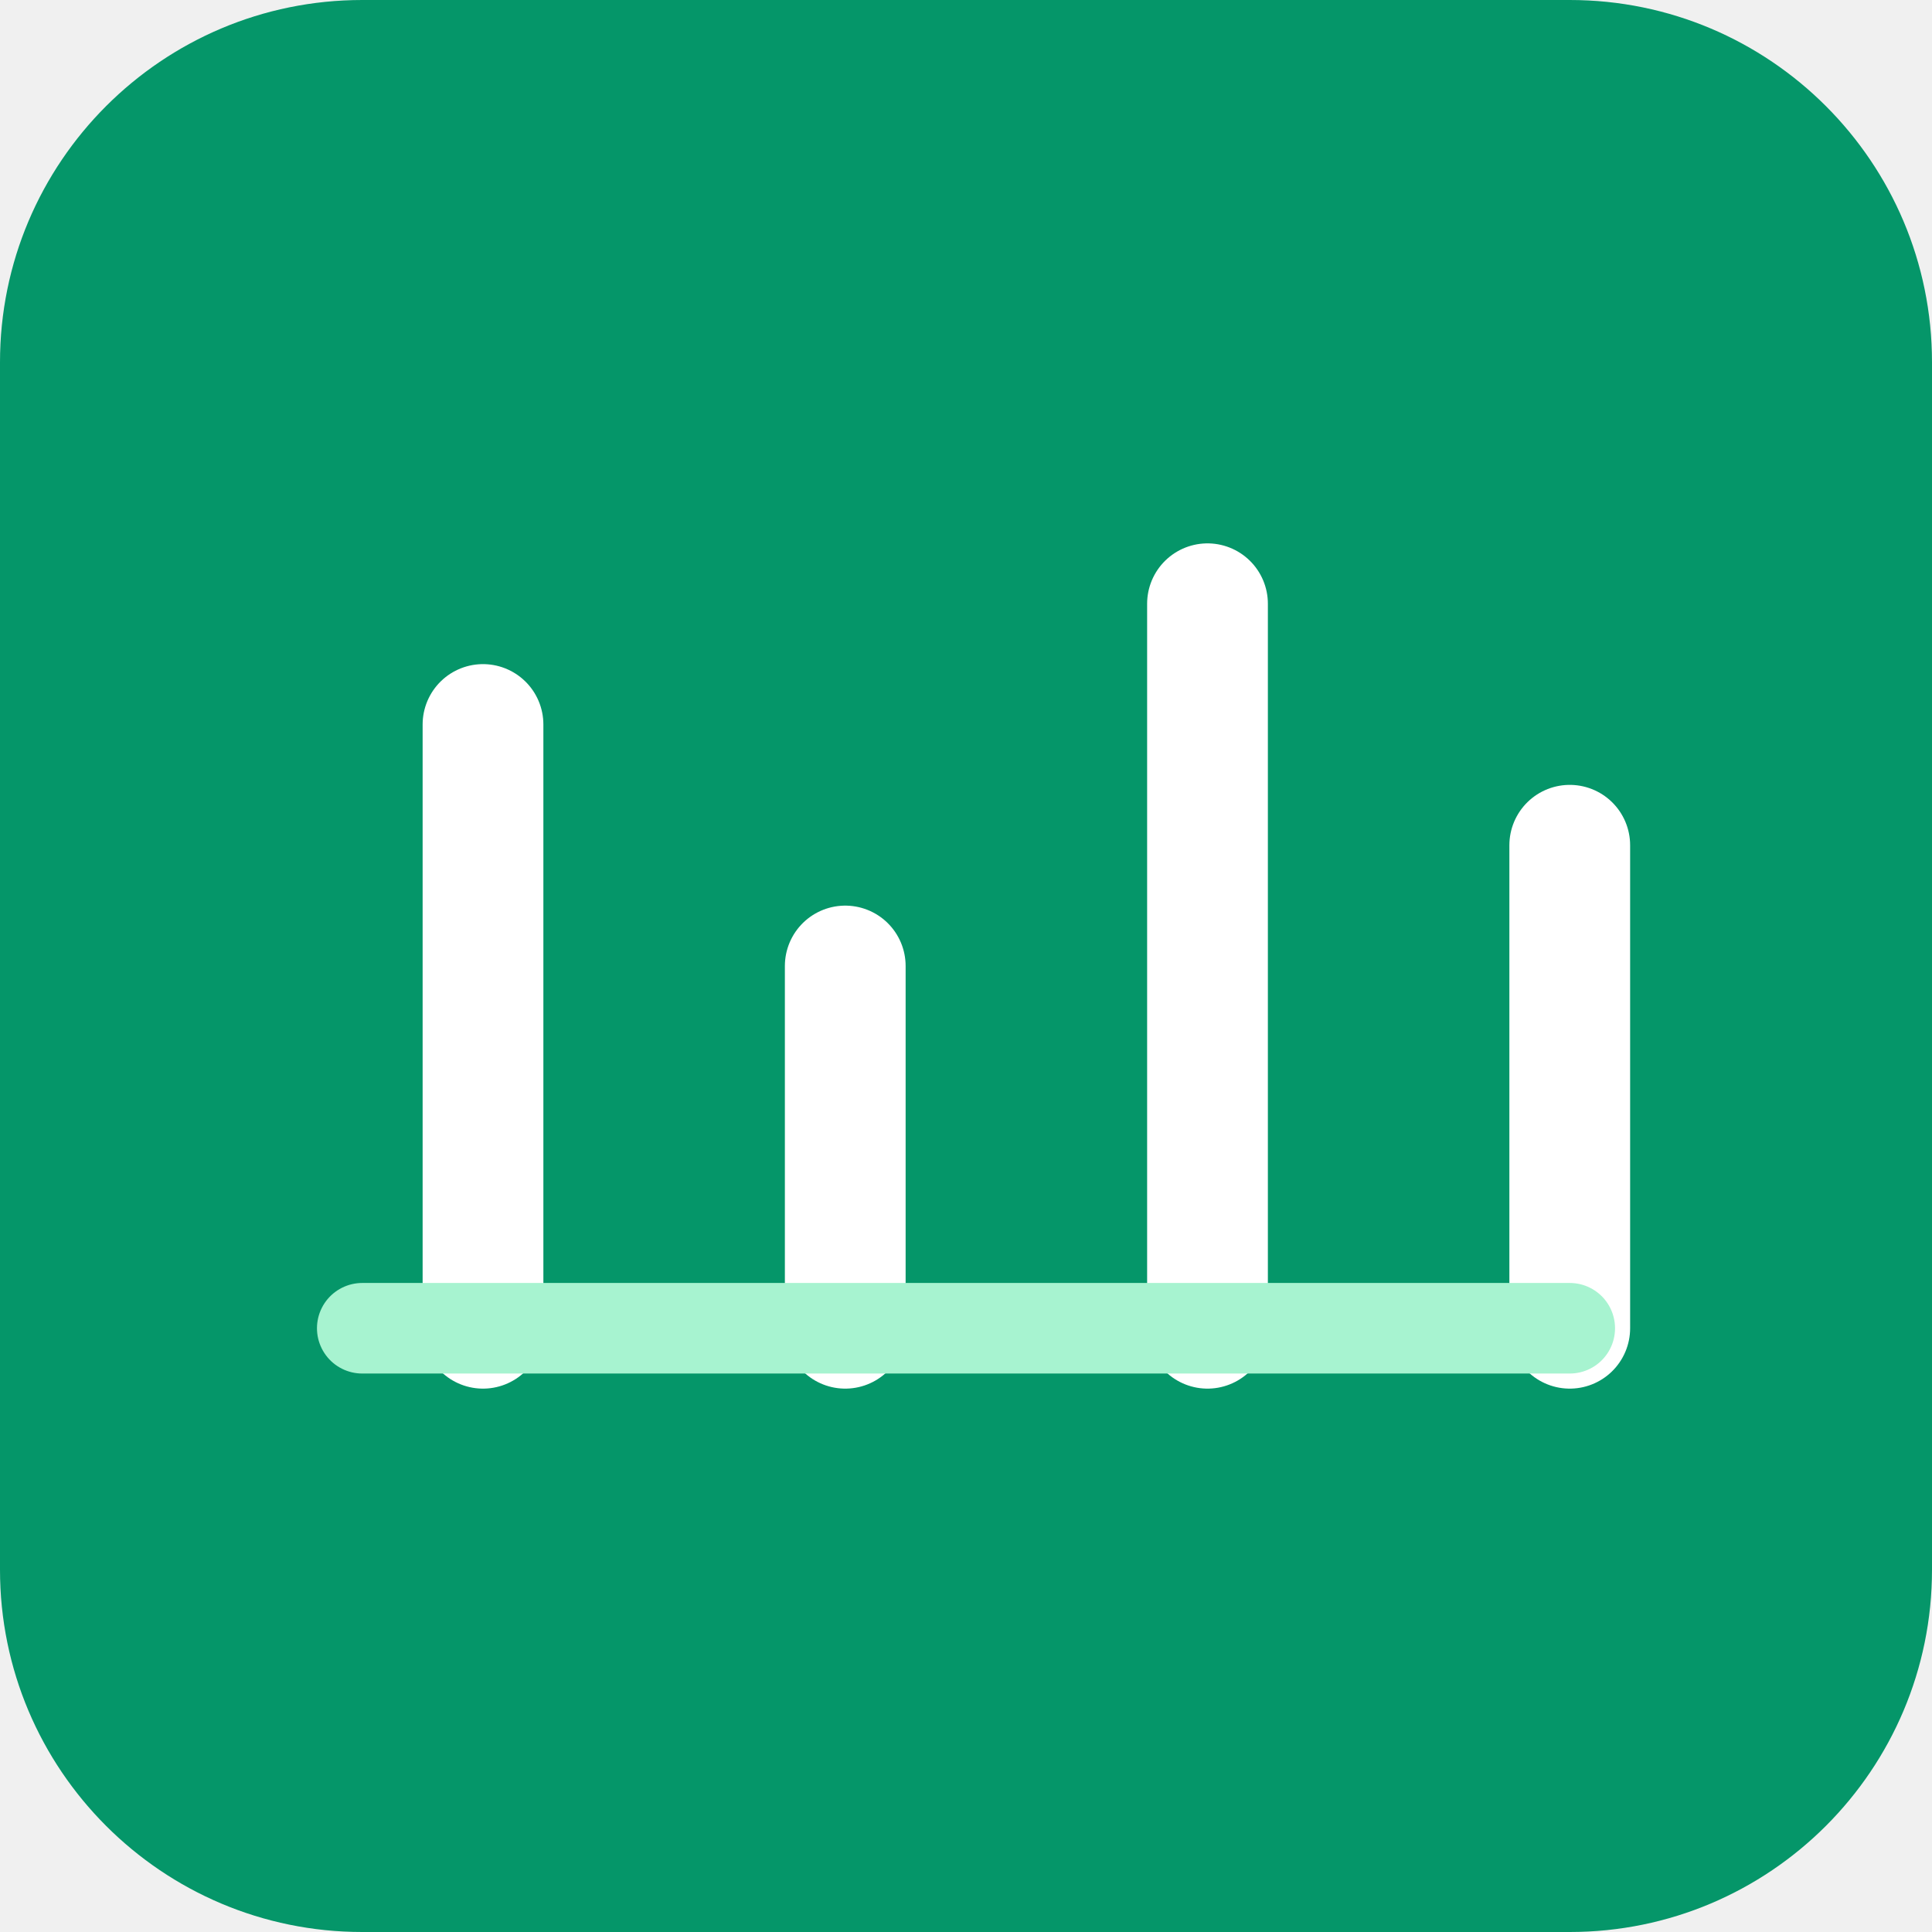
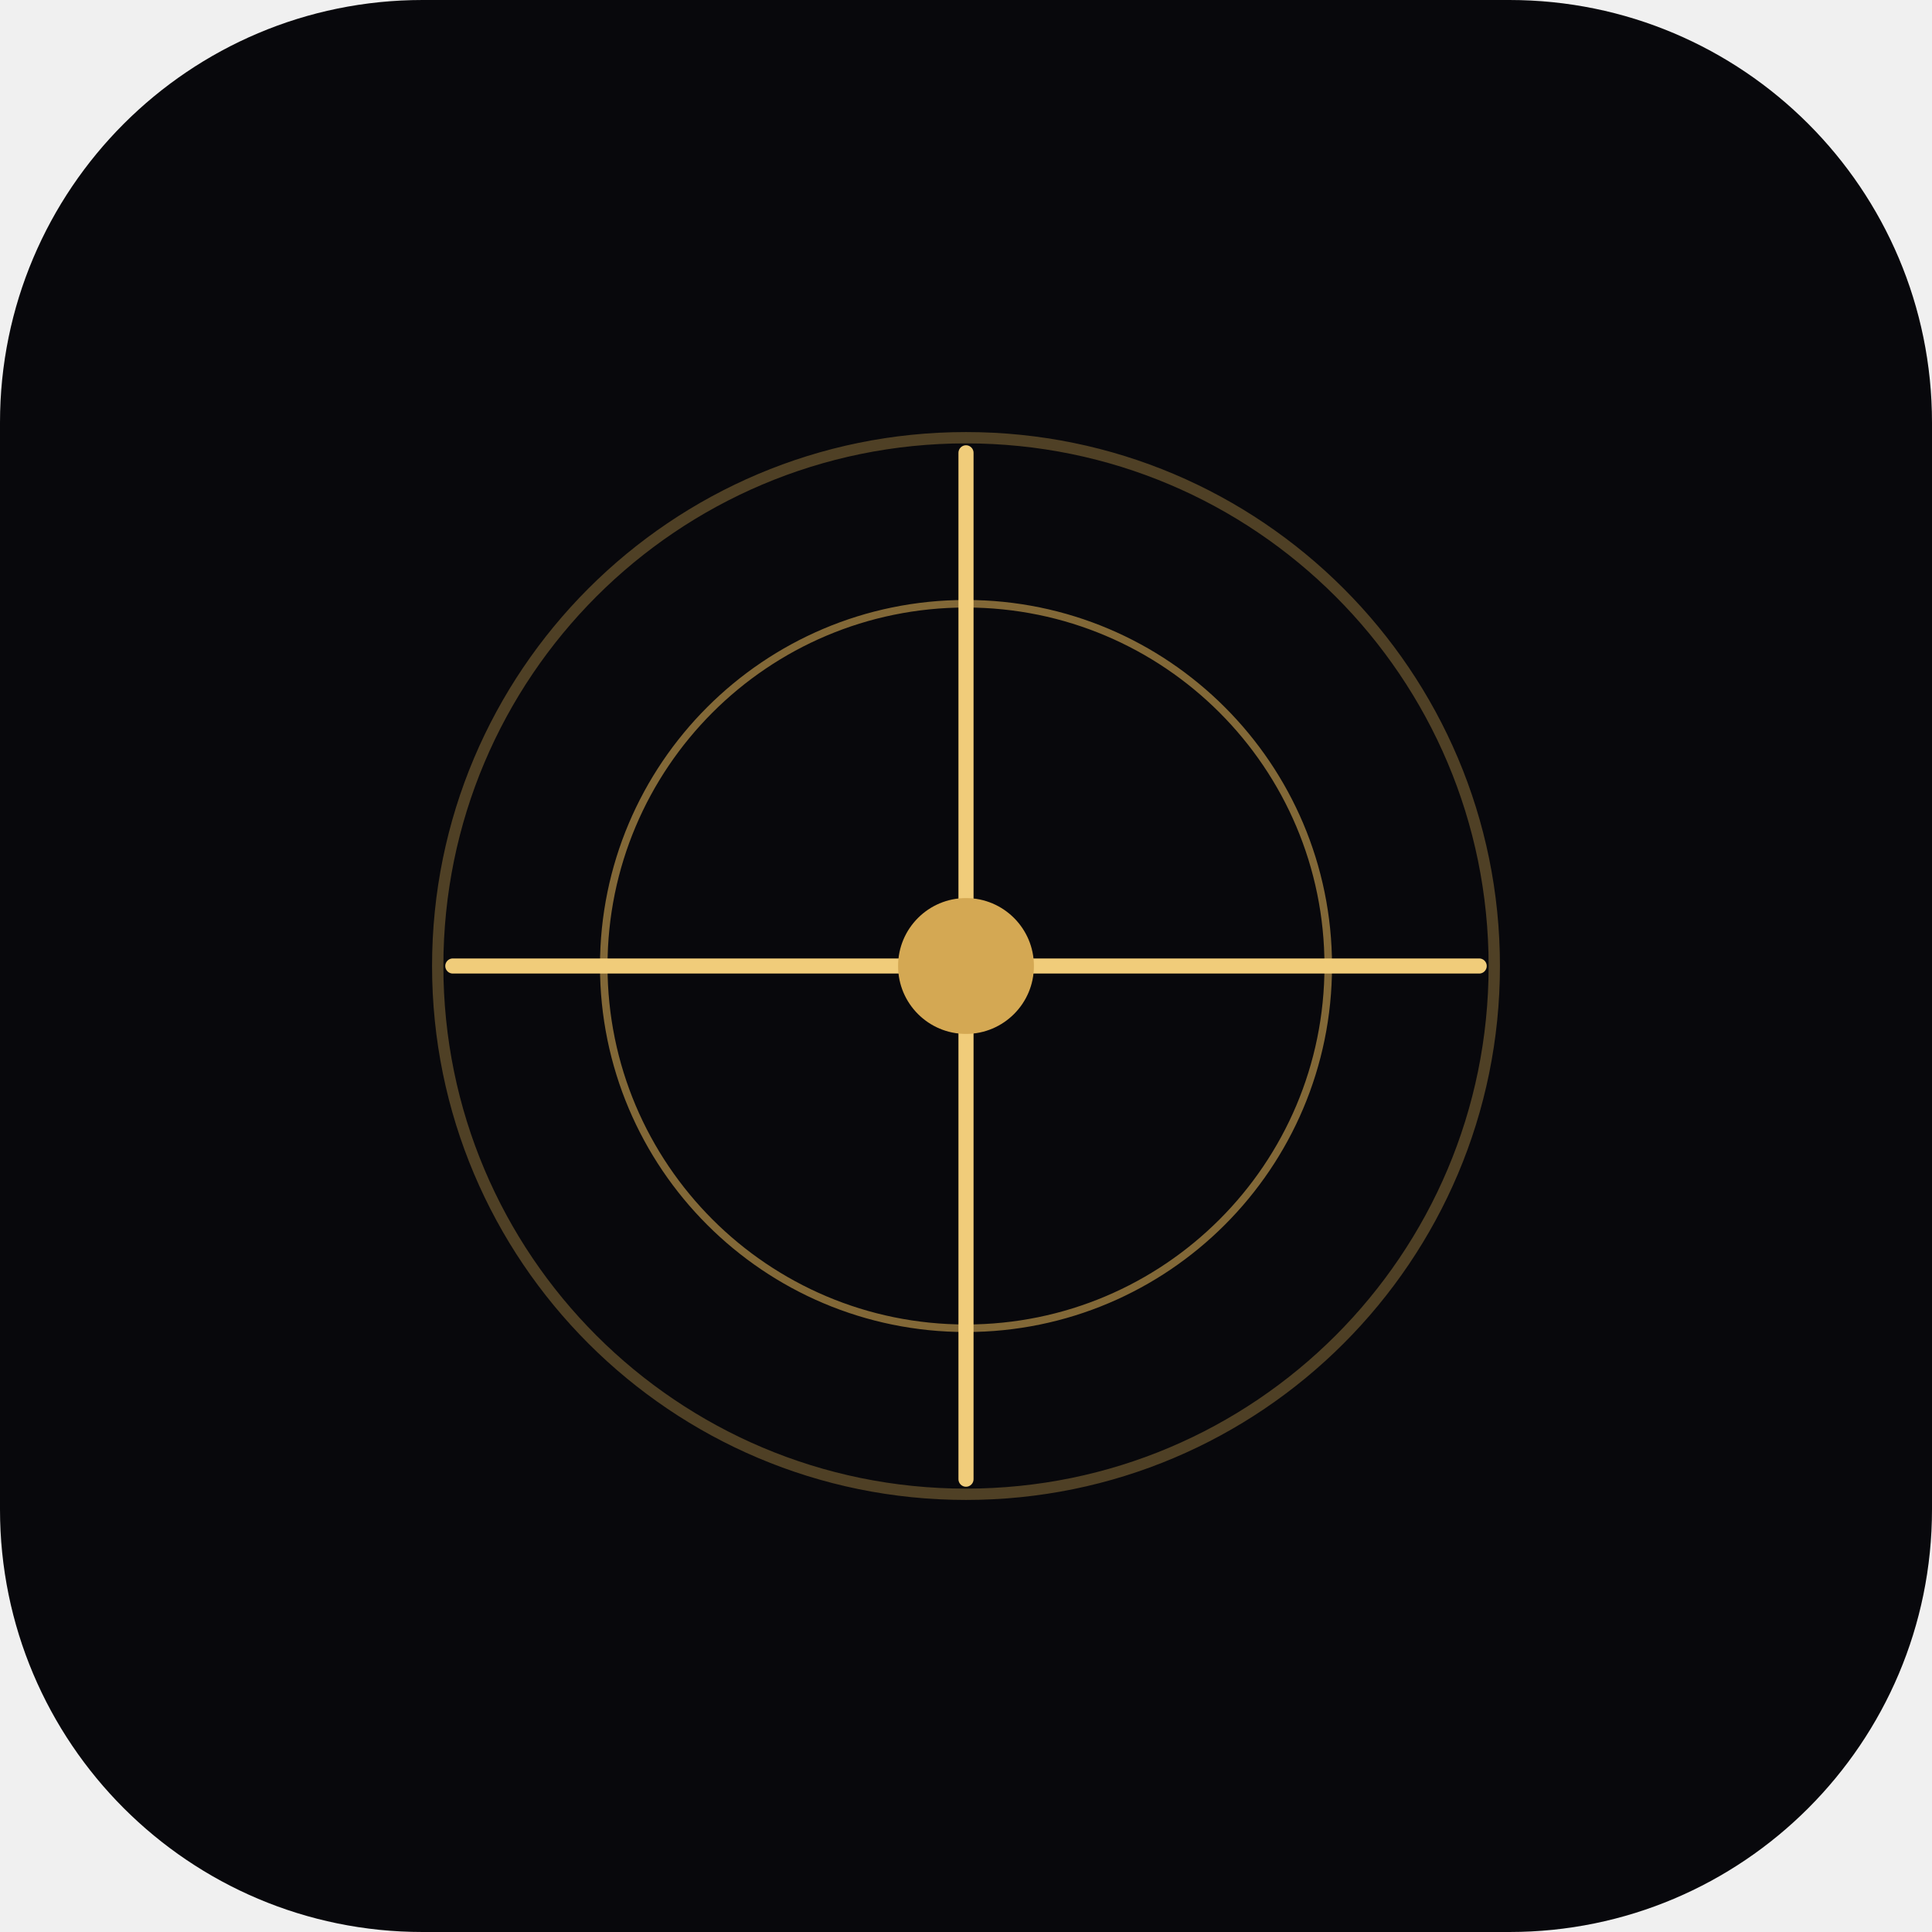
<svg xmlns="http://www.w3.org/2000/svg" viewBox="0 0 512 512" fill="none">
-   <rect width="512" height="512" rx="96" fill="#059669" />
-   <path d="M128 352V192" stroke="white" stroke-width="32" stroke-linecap="round" />
-   <path d="M224 352V256" stroke="white" stroke-width="32" stroke-linecap="round" />
-   <path d="M320 352V160" stroke="white" stroke-width="32" stroke-linecap="round" />
-   <path d="M416 352V224" stroke="white" stroke-width="32" stroke-linecap="round" />
-   <path d="M96 352H416" stroke="#A7F3D0" stroke-width="24" stroke-linecap="round" />
+   <rect width="512" height="512" rx="112" fill="#08080C" />
+   <circle cx="256" cy="256" r="140" stroke="#D4A853" stroke-width="3" opacity="0.35" />
+   <circle cx="256" cy="256" r="96" stroke="#D4A853" stroke-width="2" opacity="0.6" />
+   <path d="M256 120V392" stroke="#F0CC7A" stroke-width="4" stroke-linecap="round" />
+   <path d="M120 256H392" stroke="#F0CC7A" stroke-width="4" stroke-linecap="round" />
+   <circle cx="256" cy="256" r="18" fill="#D4A853" />
</svg>
